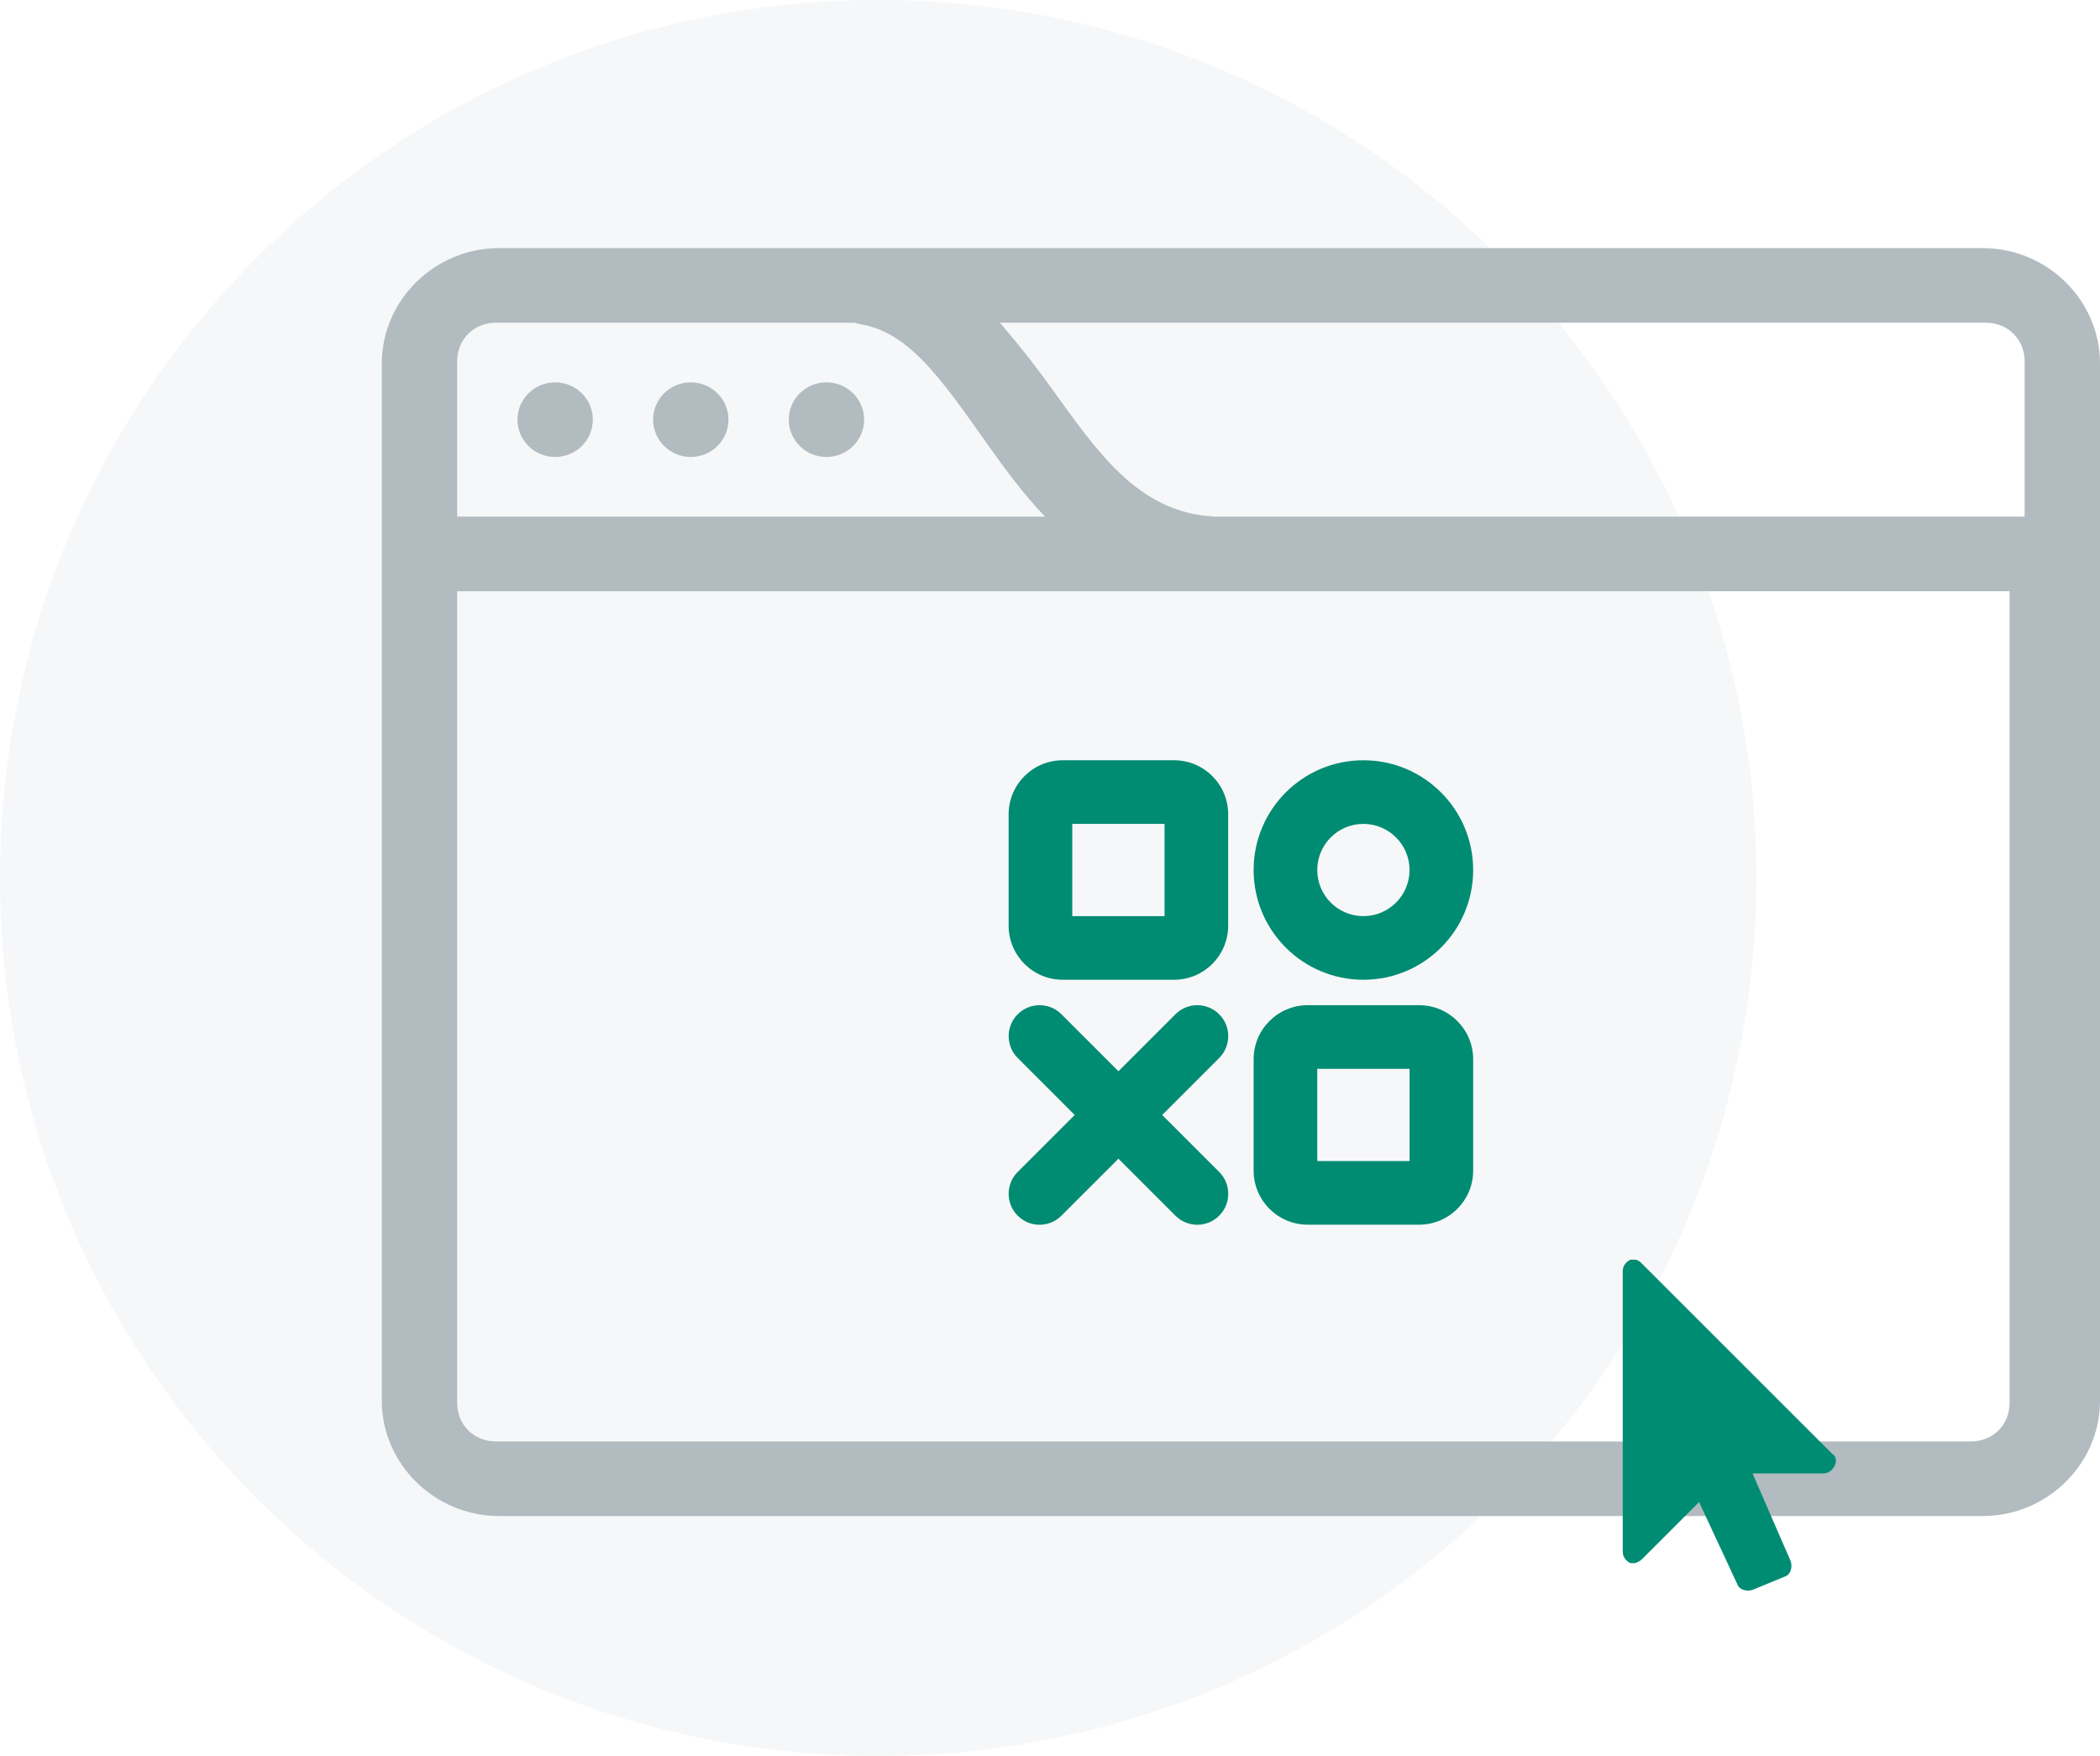
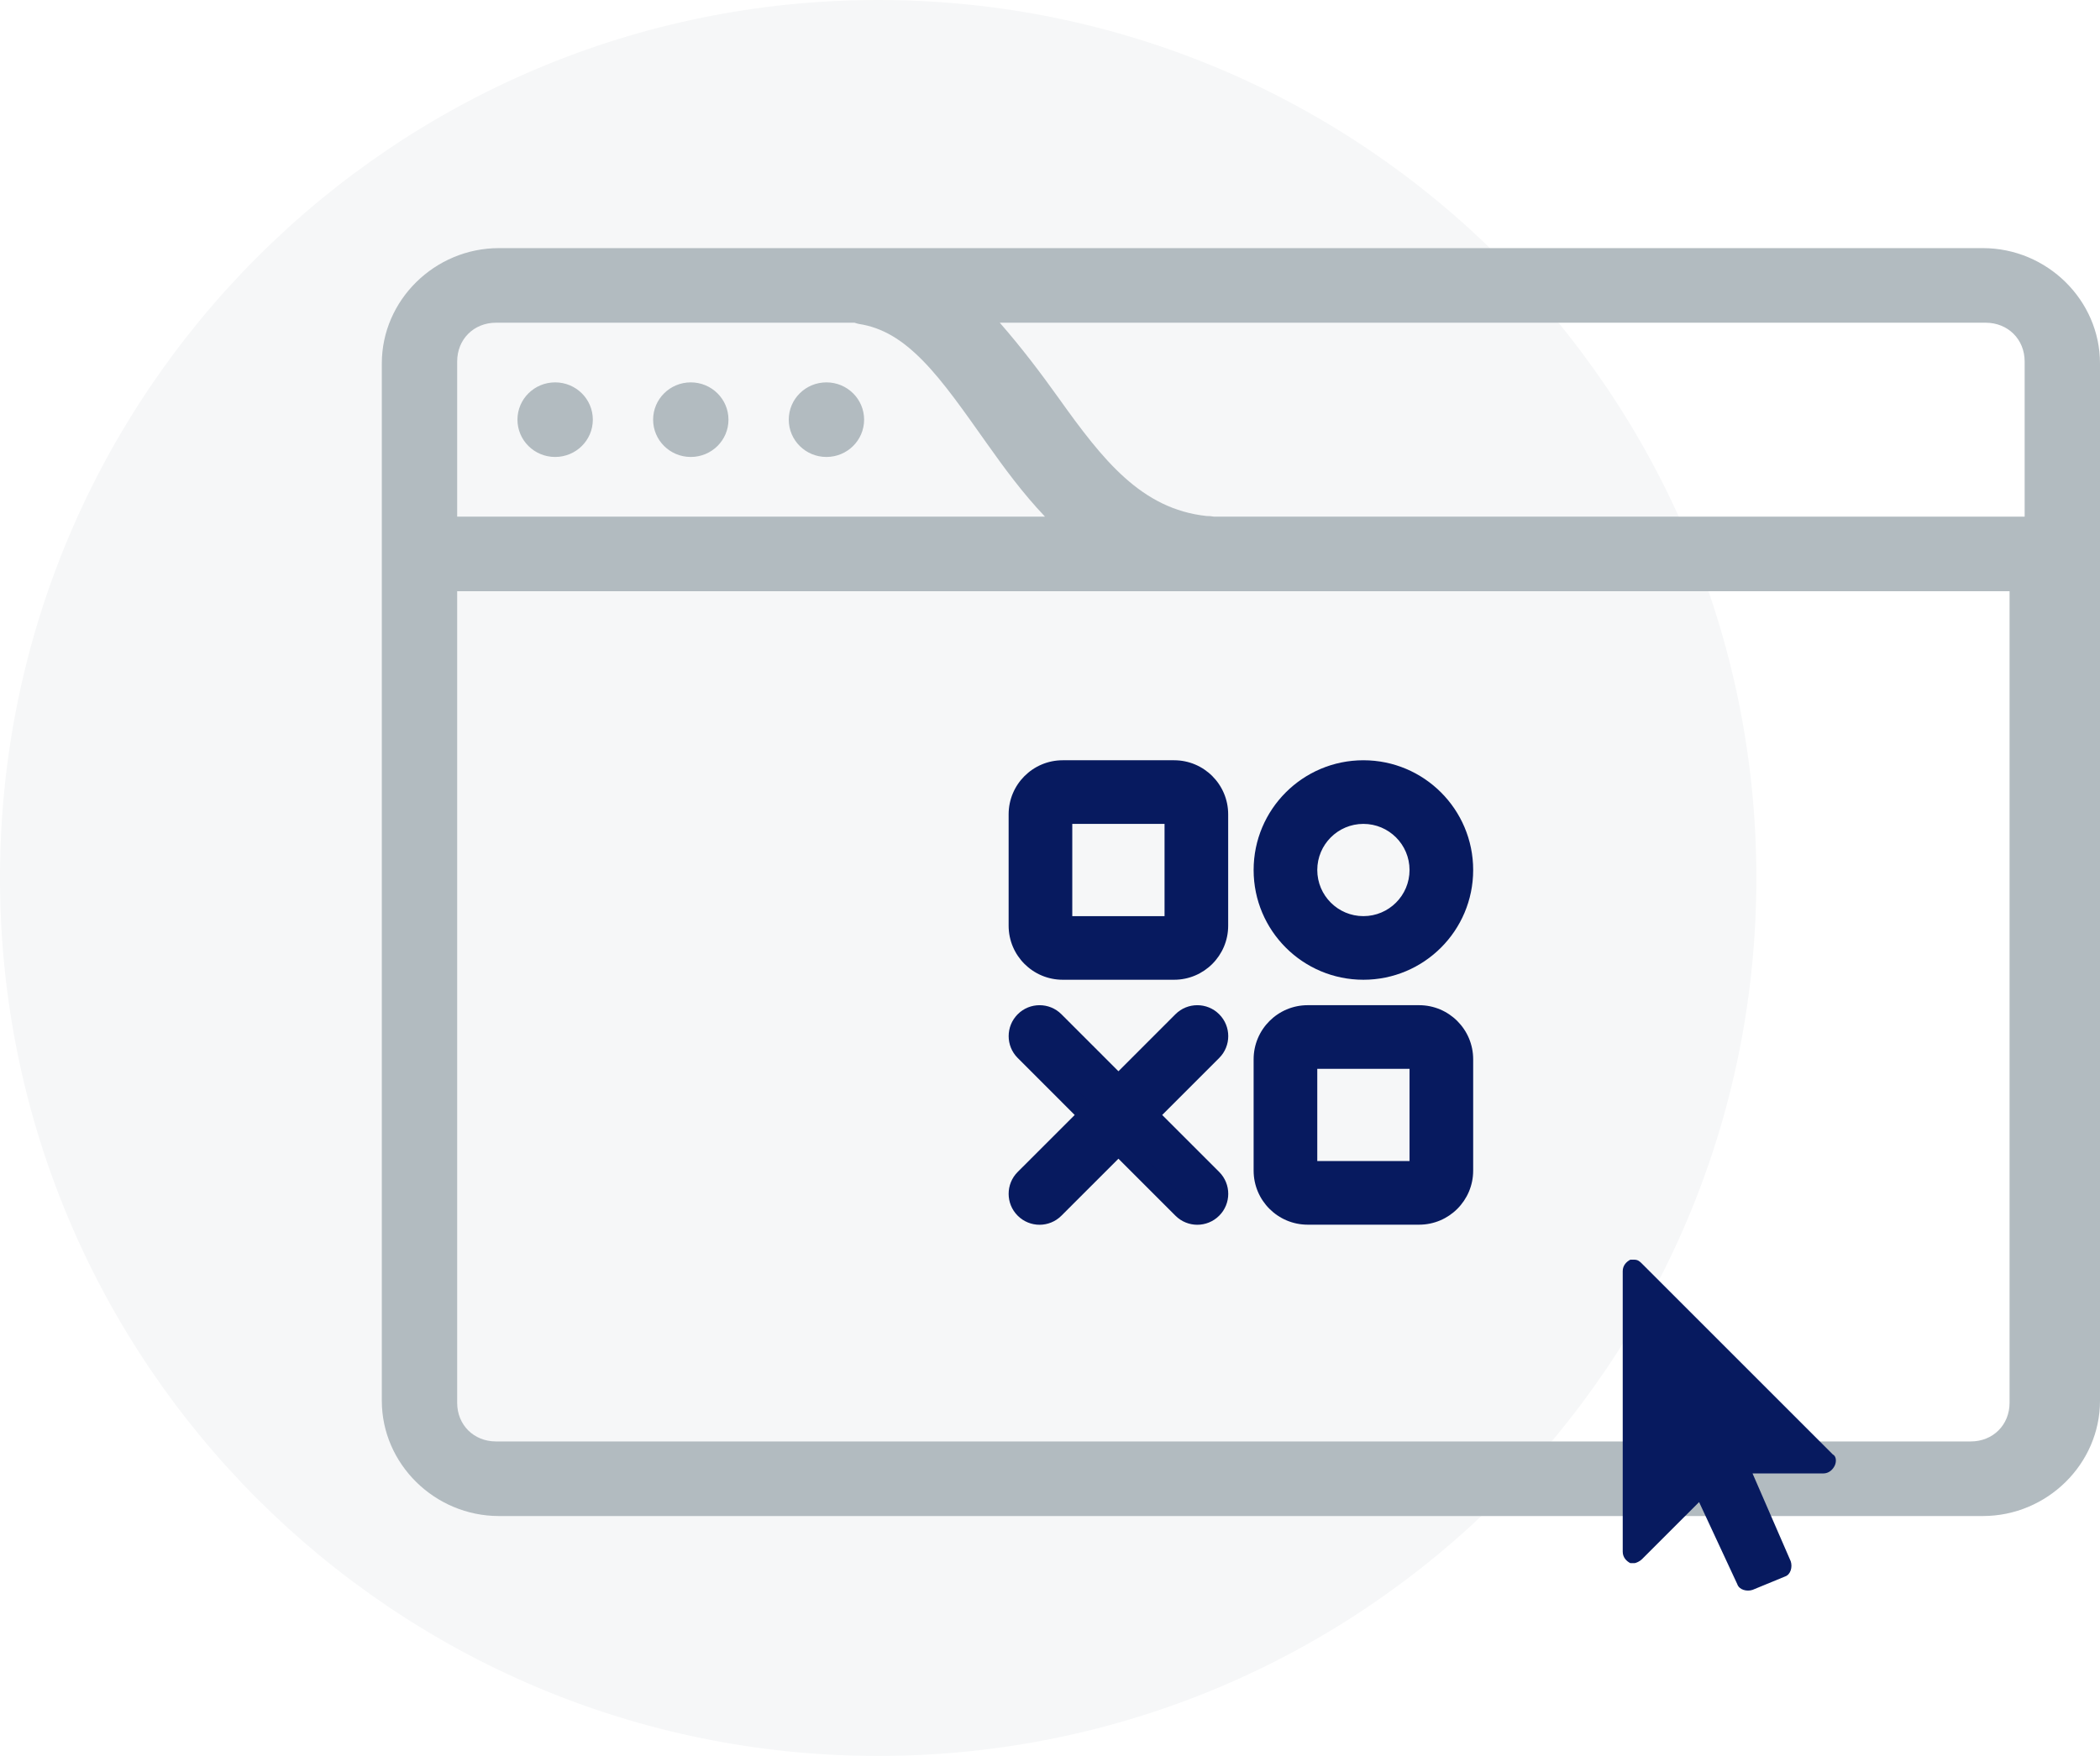
<svg xmlns="http://www.w3.org/2000/svg" width="110" height="92" viewBox="0 0 110 92" fill="none">
  <path fill-rule="evenodd" clip-rule="evenodd" d="M46 0C71.405 0 92 20.595 92 46C92 71.406 71.405 92.001 46 92.001C20.595 92.001 0 71.406 0 46C0 20.595 20.595 0 46 0Z" fill="#F6F7F8" />
  <path fill-rule="evenodd" clip-rule="evenodd" d="M26.136 13C22.773 13 20 15.729 20 19.039V73.392C20 76.702 22.773 79.431 26.136 79.431H103.864C107.227 79.431 110 76.702 110 73.392V19.039C110 15.729 107.227 13 103.864 13H26.136ZM25.98 16.908H44.76C44.831 16.932 44.907 16.955 44.982 16.971C46.229 17.162 47.262 17.797 48.35 18.908C49.438 20.019 50.511 21.567 51.687 23.226C52.584 24.492 53.565 25.837 54.737 27.068H23.947V18.94C23.947 17.777 24.817 16.908 25.981 16.908L25.98 16.908ZM52.368 16.908H104.008C105.178 16.908 106.053 17.777 106.053 18.94V27.068H63.585C63.457 27.044 63.329 27.036 63.201 27.036C59.782 26.667 57.769 24.103 55.468 20.877C54.522 19.551 53.491 18.19 52.369 16.908L52.368 16.908ZM29.079 20.034C27.988 20.034 27.105 20.908 27.105 21.988C27.105 23.068 27.988 23.942 29.079 23.942C30.17 23.942 31.053 23.068 31.053 21.988C31.053 20.908 30.17 20.034 29.079 20.034ZM36.184 20.034C35.093 20.034 34.211 20.908 34.211 21.988C34.211 23.068 35.093 23.942 36.184 23.942C37.275 23.942 38.158 23.068 38.158 21.988C38.158 20.908 37.275 20.034 36.184 20.034ZM43.289 20.034C42.199 20.034 41.316 20.908 41.316 21.988C41.316 23.068 42.199 23.942 43.289 23.942C44.38 23.942 45.263 23.068 45.263 21.988C45.263 20.908 44.38 20.034 43.289 20.034ZM23.947 30.976H105.263V73.498C105.263 74.657 104.394 75.523 103.23 75.523H25.98C24.817 75.523 23.947 74.657 23.947 73.498V30.976Z" fill="#B2BBC0" />
-   <path d="M96.1 76.8C96 77 95.8 77.2 95.5 77.2H91.8L93.8 81.8C93.9 82.1 93.8 82.5 93.5 82.6L91.8 83.3C91.5 83.4 91.1 83.3 91 83L89 78.7L86 81.7C85.9 81.8 85.7 81.9 85.6 81.9C85.5 81.9 85.4 81.9 85.4 81.9C85.2 81.8 85 81.6 85 81.3V66.6C85 66.3 85.2 66.1 85.4 66C85.5 66 85.6 66 85.6 66C85.8 66 85.9 66.1 86 66.2L96 76.2C96.2 76.3 96.2 76.6 96.1 76.8Z" fill="#008C73" />
-   <path fill-rule="evenodd" clip-rule="evenodd" d="M61.5 40.333H55.667C54.378 40.333 53.333 41.378 53.333 42.667V48.5C53.333 49.789 54.378 50.833 55.667 50.833H61.5C62.789 50.833 63.833 49.789 63.833 48.5V42.667C63.833 41.378 62.789 40.333 61.5 40.333ZM55.667 48.5V42.667H61.5V48.5H55.667Z" fill="#008C73" />
-   <path d="M55.667 42.667V42.167H55.167V42.667H55.667ZM55.667 48.5H55.167V49H55.667V48.5ZM61.5 42.667H62V42.167H61.5V42.667ZM61.5 48.5V49H62V48.5H61.5ZM55.667 40.833H61.5V39.833H55.667V40.833ZM53.833 42.667C53.833 41.654 54.654 40.833 55.667 40.833V39.833C54.102 39.833 52.833 41.102 52.833 42.667H53.833ZM53.833 48.5V42.667H52.833V48.5H53.833ZM55.667 50.333C54.654 50.333 53.833 49.512 53.833 48.5H52.833C52.833 50.065 54.102 51.333 55.667 51.333V50.333ZM61.5 50.333H55.667V51.333H61.5V50.333ZM63.333 48.5C63.333 49.512 62.512 50.333 61.5 50.333V51.333C63.065 51.333 64.333 50.065 64.333 48.5H63.333ZM63.333 42.667V48.5H64.333V42.667H63.333ZM61.5 40.833C62.512 40.833 63.333 41.654 63.333 42.667H64.333C64.333 41.102 63.065 39.833 61.5 39.833V40.833ZM55.167 42.667V48.5H56.167V42.667H55.167ZM61.5 42.167H55.667V43.167H61.5V42.167ZM62 48.5V42.667H61V48.5H62ZM55.667 49H61.5V48H55.667V49Z" fill="#008C73" />
-   <path fill-rule="evenodd" clip-rule="evenodd" d="M74.333 53.166H68.5C67.211 53.166 66.166 54.211 66.166 55.5V61.333C66.166 62.622 67.211 63.666 68.5 63.666H74.333C75.622 63.666 76.666 62.622 76.666 61.333V55.5C76.666 54.211 75.622 53.166 74.333 53.166ZM68.5 61.333V55.5H74.333V61.333H68.5Z" fill="#008C73" />
-   <path d="M68.5 55.5V55H68V55.5H68.5ZM68.5 61.333H68V61.833H68.5V61.333ZM74.333 55.5H74.833V55H74.333V55.5ZM74.333 61.333V61.833H74.833V61.333H74.333ZM68.5 53.666H74.333V52.666H68.5V53.666ZM66.666 55.5C66.666 54.487 67.487 53.666 68.5 53.666V52.666C66.935 52.666 65.666 53.935 65.666 55.5H66.666ZM66.666 61.333V55.5H65.666V61.333H66.666ZM68.5 63.166C67.487 63.166 66.666 62.346 66.666 61.333H65.666C65.666 62.898 66.935 64.166 68.5 64.166V63.166ZM74.333 63.166H68.5V64.166H74.333V63.166ZM76.166 61.333C76.166 62.346 75.346 63.166 74.333 63.166V64.166C75.898 64.166 77.166 62.898 77.166 61.333H76.166ZM76.166 55.5V61.333H77.166V55.5H76.166ZM74.333 53.666C75.346 53.666 76.166 54.487 76.166 55.5H77.166C77.166 53.935 75.898 52.666 74.333 52.666V53.666ZM68 55.5V61.333H69V55.5H68ZM74.333 55H68.5V56H74.333V55ZM74.833 61.333V55.5H73.833V61.333H74.833ZM68.5 61.833H74.333V60.833H68.5V61.833Z" fill="#008C73" />
-   <path fill-rule="evenodd" clip-rule="evenodd" d="M76.666 45.583C76.666 48.483 74.316 50.833 71.416 50.833C68.517 50.833 66.166 48.483 66.166 45.583C66.166 42.684 68.517 40.333 71.416 40.333C74.316 40.333 76.666 42.684 76.666 45.583ZM68.5 45.583C68.5 47.194 69.806 48.5 71.416 48.5C73.027 48.5 74.333 47.194 74.333 45.583C74.333 43.972 73.027 42.667 71.416 42.667C69.806 42.667 68.5 43.972 68.5 45.583Z" fill="#008C73" />
-   <path d="M71.416 51.333C74.592 51.333 77.166 48.759 77.166 45.583H76.166C76.166 48.207 74.04 50.333 71.416 50.333V51.333ZM65.666 45.583C65.666 48.759 68.241 51.333 71.416 51.333V50.333C68.793 50.333 66.666 48.207 66.666 45.583H65.666ZM71.416 39.833C68.241 39.833 65.666 42.408 65.666 45.583H66.666C66.666 42.96 68.793 40.833 71.416 40.833V39.833ZM77.166 45.583C77.166 42.408 74.592 39.833 71.416 39.833V40.833C74.04 40.833 76.166 42.96 76.166 45.583H77.166ZM71.416 48C70.082 48 69 46.918 69 45.583H68C68 47.47 69.529 49 71.416 49V48ZM73.833 45.583C73.833 46.918 72.751 48 71.416 48V49C73.303 49 74.833 47.47 74.833 45.583H73.833ZM71.416 43.167C72.751 43.167 73.833 44.249 73.833 45.583H74.833C74.833 43.696 73.303 42.167 71.416 42.167V43.167ZM69 45.583C69 44.249 70.082 43.167 71.416 43.167V42.167C69.529 42.167 68 43.696 68 45.583H69Z" fill="#008C73" />
-   <path fill-rule="evenodd" clip-rule="evenodd" d="M58.585 60.002L55.242 63.344C54.808 63.779 54.099 63.779 53.664 63.344L53.659 63.339C53.225 62.905 53.225 62.194 53.659 61.759L57.001 58.418L53.66 55.076C53.226 54.642 53.226 53.932 53.66 53.498L53.664 53.492C54.099 53.058 54.809 53.058 55.243 53.492L58.585 56.834L61.926 53.492C62.36 53.058 63.071 53.058 63.505 53.492L63.511 53.498C63.945 53.932 63.945 54.642 63.511 55.076L60.169 58.418L63.511 61.759C63.945 62.194 63.945 62.905 63.511 63.339L63.505 63.344C63.071 63.779 62.361 63.779 61.927 63.344L58.585 60.002Z" fill="#008C73" stroke="#008C73" />
+   <path d="M96.1 76.8C96 77 95.8 77.2 95.5 77.2H91.8L93.8 81.8C93.9 82.1 93.8 82.5 93.5 82.6L91.8 83.3C91.5 83.4 91.1 83.3 91 83L89 78.7L86 81.7C85.9 81.8 85.7 81.9 85.6 81.9C85.5 81.9 85.4 81.9 85.4 81.9C85.2 81.8 85 81.6 85 81.3V66.6C85 66.3 85.2 66.1 85.4 66C85.5 66 85.6 66 85.6 66C85.8 66 85.9 66.1 86 66.2L96 76.2C96.2 76.3 96.2 76.6 96.1 76.8Z" fill="#071A5F" />
+   <path fill-rule="evenodd" clip-rule="evenodd" d="M61.5 40.333H55.667C54.378 40.333 53.333 41.378 53.333 42.667V48.5C53.333 49.789 54.378 50.833 55.667 50.833H61.5C62.789 50.833 63.833 49.789 63.833 48.5V42.667C63.833 41.378 62.789 40.333 61.5 40.333ZM55.667 48.5V42.667H61.5V48.5H55.667Z" fill="#071A5F" />
+   <path d="M55.667 42.667V42.167H55.167V42.667H55.667ZM55.667 48.5H55.167V49H55.667V48.5ZM61.5 42.667H62V42.167H61.5V42.667ZM61.5 48.5V49H62V48.5H61.5ZM55.667 40.833H61.5V39.833H55.667V40.833ZM53.833 42.667C53.833 41.654 54.654 40.833 55.667 40.833V39.833C54.102 39.833 52.833 41.102 52.833 42.667H53.833ZM53.833 48.5V42.667H52.833V48.5H53.833ZM55.667 50.333C54.654 50.333 53.833 49.512 53.833 48.5H52.833C52.833 50.065 54.102 51.333 55.667 51.333V50.333ZM61.5 50.333H55.667V51.333H61.5V50.333ZM63.333 48.5C63.333 49.512 62.512 50.333 61.5 50.333V51.333C63.065 51.333 64.333 50.065 64.333 48.5H63.333ZM63.333 42.667V48.5H64.333V42.667H63.333ZM61.5 40.833C62.512 40.833 63.333 41.654 63.333 42.667H64.333C64.333 41.102 63.065 39.833 61.5 39.833V40.833ZM55.167 42.667V48.5H56.167V42.667H55.167ZM61.5 42.167H55.667V43.167H61.5V42.167ZM62 48.5V42.667H61V48.5H62ZM55.667 49H61.5V48H55.667V49Z" fill="#071A5F" />
+   <path fill-rule="evenodd" clip-rule="evenodd" d="M74.333 53.166H68.5C67.211 53.166 66.166 54.211 66.166 55.5V61.333C66.166 62.622 67.211 63.666 68.5 63.666H74.333C75.622 63.666 76.666 62.622 76.666 61.333V55.5C76.666 54.211 75.622 53.166 74.333 53.166ZM68.5 61.333V55.5H74.333V61.333H68.5Z" fill="#071A5F" />
+   <path d="M68.5 55.5V55H68V55.5H68.5ZM68.5 61.333H68V61.833H68.5V61.333ZM74.333 55.5H74.833V55H74.333V55.5ZM74.333 61.333V61.833H74.833V61.333H74.333ZM68.5 53.666H74.333V52.666H68.5V53.666ZM66.666 55.5C66.666 54.487 67.487 53.666 68.5 53.666V52.666C66.935 52.666 65.666 53.935 65.666 55.5H66.666ZM66.666 61.333V55.5H65.666V61.333H66.666ZM68.5 63.166C67.487 63.166 66.666 62.346 66.666 61.333H65.666C65.666 62.898 66.935 64.166 68.5 64.166V63.166ZM74.333 63.166H68.5V64.166H74.333V63.166ZM76.166 61.333C76.166 62.346 75.346 63.166 74.333 63.166V64.166C75.898 64.166 77.166 62.898 77.166 61.333H76.166ZM76.166 55.5V61.333H77.166V55.5H76.166ZM74.333 53.666C75.346 53.666 76.166 54.487 76.166 55.5H77.166C77.166 53.935 75.898 52.666 74.333 52.666V53.666ZM68 55.5V61.333H69V55.5H68ZM74.333 55H68.5V56H74.333V55ZM74.833 61.333V55.5H73.833V61.333H74.833ZM68.5 61.833H74.333V60.833H68.5V61.833Z" fill="#071A5F" />
+   <path fill-rule="evenodd" clip-rule="evenodd" d="M76.666 45.583C76.666 48.483 74.316 50.833 71.416 50.833C68.517 50.833 66.166 48.483 66.166 45.583C66.166 42.684 68.517 40.333 71.416 40.333C74.316 40.333 76.666 42.684 76.666 45.583ZM68.5 45.583C68.5 47.194 69.806 48.5 71.416 48.5C73.027 48.5 74.333 47.194 74.333 45.583C74.333 43.972 73.027 42.667 71.416 42.667C69.806 42.667 68.5 43.972 68.5 45.583Z" fill="#071A5F" />
+   <path d="M71.416 51.333C74.592 51.333 77.166 48.759 77.166 45.583H76.166C76.166 48.207 74.04 50.333 71.416 50.333V51.333ZM65.666 45.583C65.666 48.759 68.241 51.333 71.416 51.333V50.333C68.793 50.333 66.666 48.207 66.666 45.583H65.666ZM71.416 39.833C68.241 39.833 65.666 42.408 65.666 45.583H66.666C66.666 42.96 68.793 40.833 71.416 40.833V39.833ZM77.166 45.583C77.166 42.408 74.592 39.833 71.416 39.833V40.833C74.04 40.833 76.166 42.96 76.166 45.583H77.166ZM71.416 48C70.082 48 69 46.918 69 45.583H68C68 47.47 69.529 49 71.416 49V48ZM73.833 45.583C73.833 46.918 72.751 48 71.416 48V49C73.303 49 74.833 47.47 74.833 45.583H73.833ZM71.416 43.167C72.751 43.167 73.833 44.249 73.833 45.583H74.833C74.833 43.696 73.303 42.167 71.416 42.167V43.167ZM69 45.583C69 44.249 70.082 43.167 71.416 43.167V42.167C69.529 42.167 68 43.696 68 45.583H69Z" fill="#071A5F" />
+   <path fill-rule="evenodd" clip-rule="evenodd" d="M58.585 60.002L55.242 63.344C54.808 63.779 54.099 63.779 53.664 63.344L53.659 63.339C53.225 62.905 53.225 62.194 53.659 61.759L57.001 58.418L53.66 55.076C53.226 54.642 53.226 53.932 53.66 53.498L53.664 53.492C54.099 53.058 54.809 53.058 55.243 53.492L58.585 56.834L61.926 53.492C62.36 53.058 63.071 53.058 63.505 53.492L63.511 53.498C63.945 53.932 63.945 54.642 63.511 55.076L60.169 58.418L63.511 61.759C63.945 62.194 63.945 62.905 63.511 63.339L63.505 63.344C63.071 63.779 62.361 63.779 61.927 63.344L58.585 60.002Z" fill="#071A5F" stroke="#071A5F" />
</svg>
